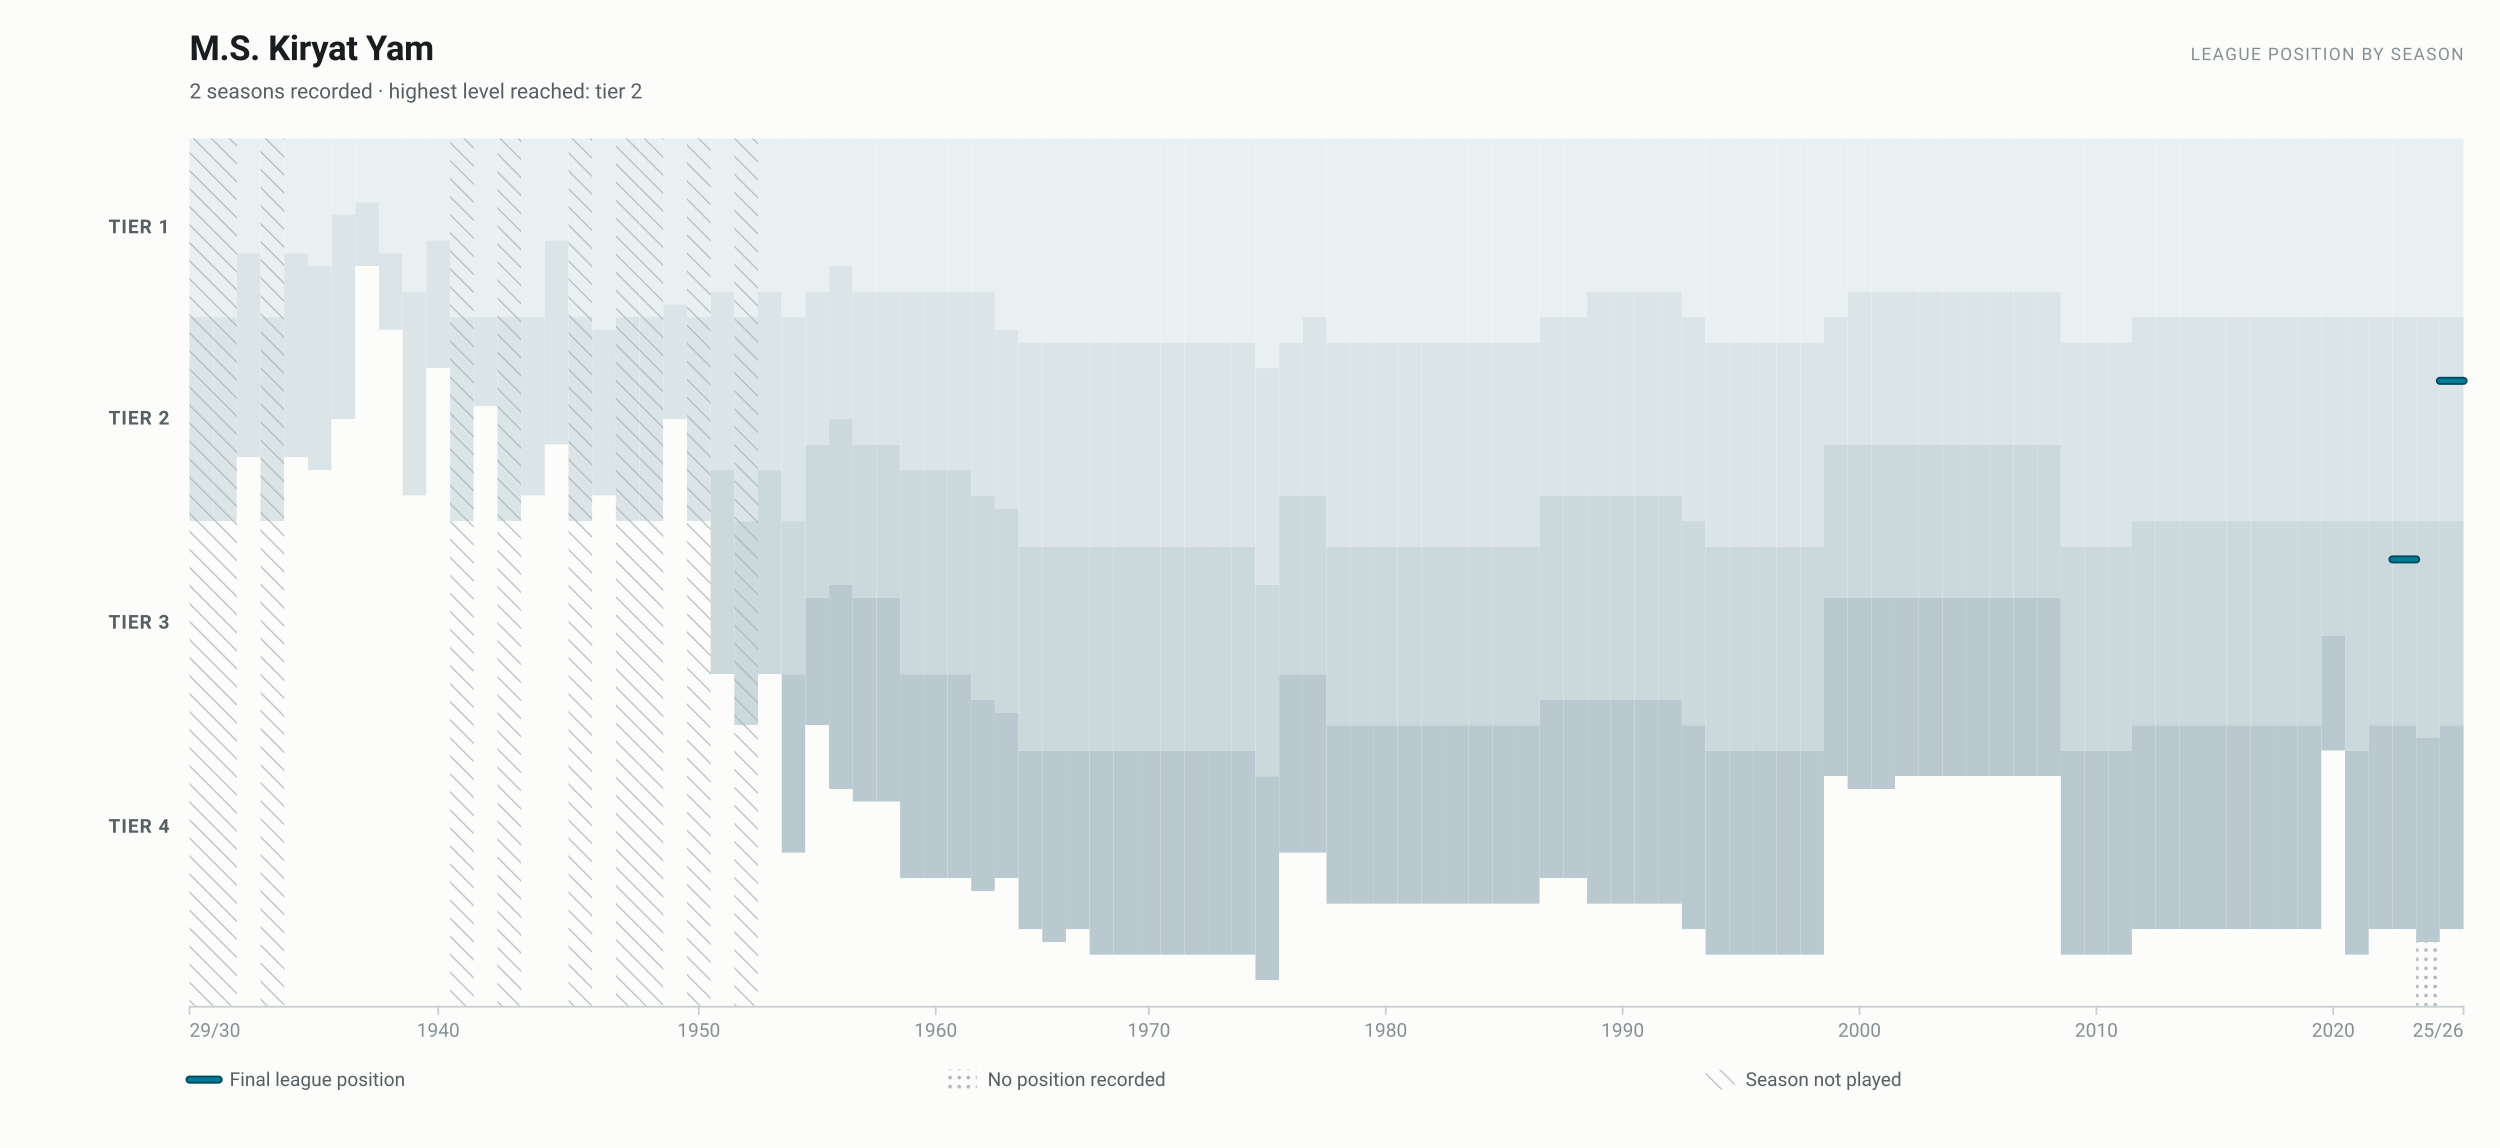
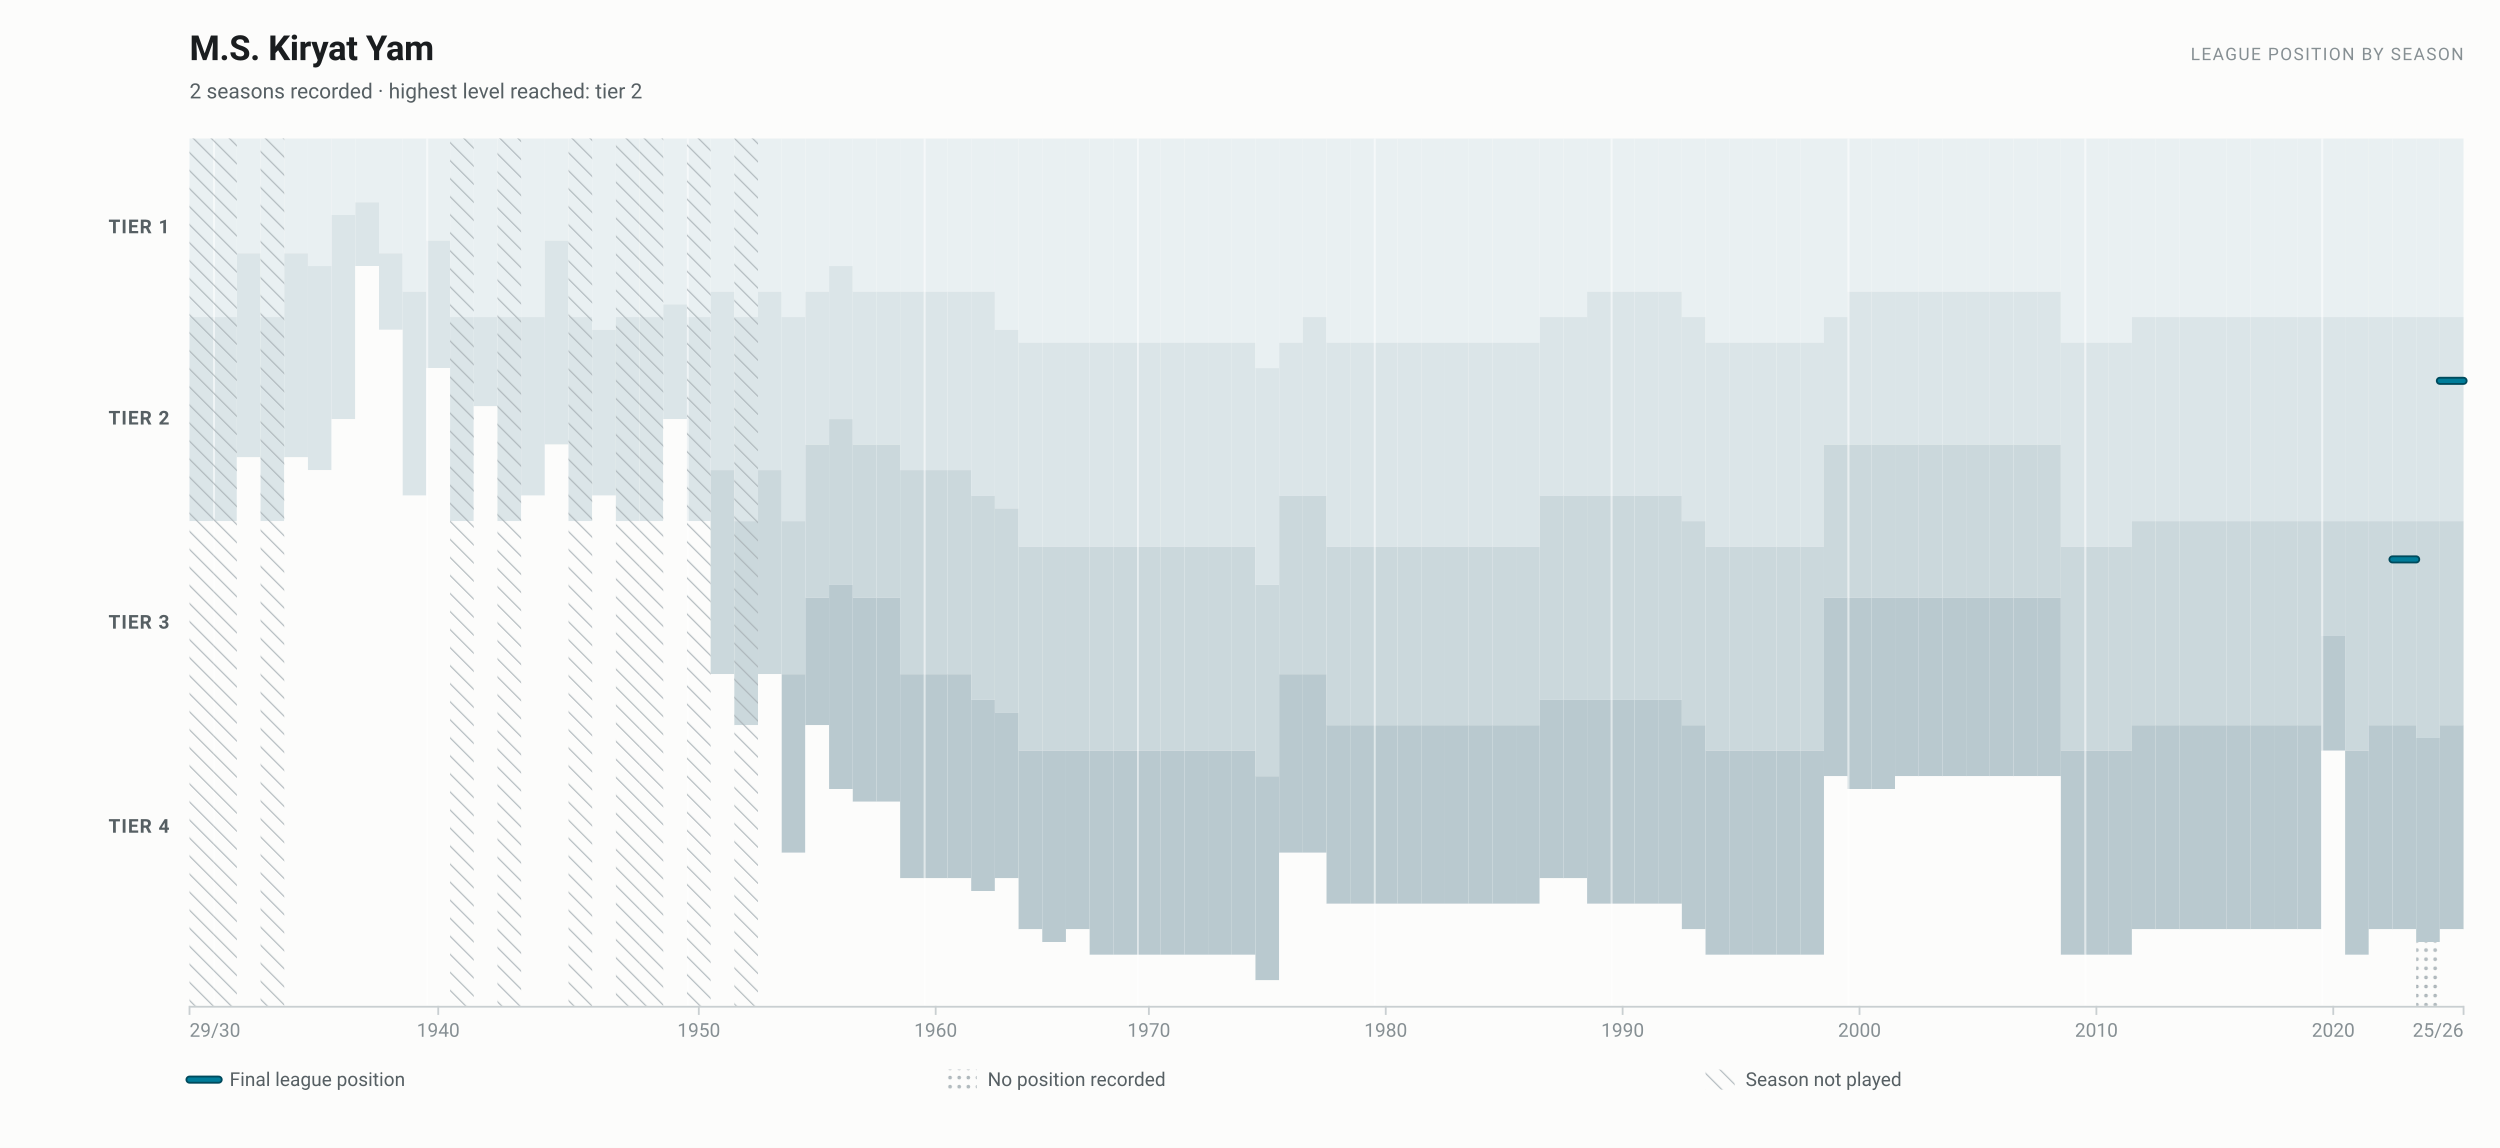
<svg xmlns="http://www.w3.org/2000/svg" width="1372" height="630" viewBox="0 0 1372 630" font-family="ui-sans-serif, -apple-system, 'Segoe UI', Roboto, 'DejaVu Sans', 'Liberation Sans', sans-serif" role="img" aria-label="M.S. Kiryat Yam, 1929/1930 – 2025/2026">
  <style>
  .bg{fill:#FCFCFB} .ink{fill:#1A1D1F} .ink2{fill:#565F63}
  .ink3{fill:#868F93} .rule{stroke:#C9CFD1}
  .line,.casing{fill:none;stroke-linecap:round;stroke-linejoin:round}
  .casing{stroke:#004A5C;stroke-width:4.4}
  .line{stroke:#007C99;stroke-width:2.4}
  .champ{fill:#A06A0A}
+   .grid{stroke:#FFFFFF;stroke-opacity:0.55;stroke-width:1;fill:none}
</style>
  <defs>
    <pattern id="notplayed" width="7" height="7" patternUnits="userSpaceOnUse" patternTransform="rotate(-45)">
      <line x1="0" y1="0" x2="0" y2="7" stroke="#A9B2B6" stroke-width="1.4" />
    </pattern>
    <pattern id="uncovered" width="5" height="5" patternUnits="userSpaceOnUse">
      <circle cx="1.4" cy="1.4" r="1" fill="#A9B2B6" />
    </pattern>
    <pattern id="stopped" width="4" height="4" patternUnits="userSpaceOnUse">
      <rect width="4" height="2" fill="#A9B2B6" fill-opacity=".55" />
    </pattern>
    <pattern id="notier" width="4" height="4" patternUnits="userSpaceOnUse">
      <rect width="4" height="4" fill="#FCFCFB" />
    </pattern>
  </defs>
  <rect class="bg" width="1372" height="630" />
  <rect x="104" y="76" width="13" height="98" fill="#E9F0F2" />
  <rect x="104" y="174" width="13" height="112" fill="#DBE5E8" />
  <rect x="104" y="286" width="13" height="266" fill="url(#notier)" />
  <rect x="117" y="76" width="13" height="98" fill="#E9F0F2" />
  <rect x="117" y="174" width="13" height="112" fill="#DBE5E8" />
  <rect x="117" y="286" width="13" height="266" fill="url(#notier)" />
  <rect x="130" y="76" width="13" height="63" fill="#E9F0F2" />
  <rect x="130" y="139" width="13" height="112" fill="#DBE5E8" />
  <rect x="130" y="251" width="13" height="301" fill="url(#notier)" />
  <rect x="143" y="76" width="13" height="98" fill="#E9F0F2" />
  <rect x="143" y="174" width="13" height="112" fill="#DBE5E8" />
  <rect x="143" y="286" width="13" height="266" fill="url(#notier)" />
  <rect x="156" y="76" width="13" height="63" fill="#E9F0F2" />
  <rect x="156" y="139" width="13" height="112" fill="#DBE5E8" />
  <rect x="156" y="251" width="13" height="301" fill="url(#notier)" />
  <rect x="169" y="76" width="13" height="70" fill="#E9F0F2" />
  <rect x="169" y="146" width="13" height="112" fill="#DBE5E8" />
  <rect x="169" y="258" width="13" height="294" fill="url(#notier)" />
  <rect x="182" y="76" width="13" height="42" fill="#E9F0F2" />
  <rect x="182" y="118" width="13" height="112" fill="#DBE5E8" />
  <rect x="182" y="230" width="13" height="322" fill="url(#notier)" />
  <rect x="195" y="76" width="13" height="35" fill="#E9F0F2" />
  <rect x="195" y="111" width="13" height="35" fill="#DBE5E8" />
  <rect x="195" y="146" width="13" height="406" fill="url(#notier)" />
  <rect x="208" y="76" width="13" height="63" fill="#E9F0F2" />
  <rect x="208" y="139" width="13" height="42" fill="#DBE5E8" />
  <rect x="208" y="181" width="13" height="371" fill="url(#notier)" />
  <rect x="221" y="76" width="13" height="84" fill="#E9F0F2" />
  <rect x="221" y="160" width="13" height="112" fill="#DBE5E8" />
  <rect x="221" y="272" width="13" height="280" fill="url(#notier)" />
  <rect x="234" y="76" width="13" height="56" fill="#E9F0F2" />
  <rect x="234" y="132" width="13" height="70" fill="#DBE5E8" />
  <rect x="234" y="202" width="13" height="350" fill="url(#notier)" />
  <rect x="247" y="76" width="13" height="98" fill="#E9F0F2" />
  <rect x="247" y="174" width="13" height="112" fill="#DBE5E8" />
  <rect x="247" y="286" width="13" height="266" fill="url(#notier)" />
  <rect x="260" y="76" width="13" height="98" fill="#E9F0F2" />
  <rect x="260" y="174" width="13" height="49" fill="#DBE5E8" />
  <rect x="260" y="223" width="13" height="329" fill="url(#notier)" />
  <rect x="273" y="76" width="13" height="98" fill="#E9F0F2" />
  <rect x="273" y="174" width="13" height="112" fill="#DBE5E8" />
  <rect x="273" y="286" width="13" height="266" fill="url(#notier)" />
  <rect x="286" y="76" width="13" height="98" fill="#E9F0F2" />
  <rect x="286" y="174" width="13" height="98" fill="#DBE5E8" />
  <rect x="286" y="272" width="13" height="280" fill="url(#notier)" />
  <rect x="299" y="76" width="13" height="56" fill="#E9F0F2" />
  <rect x="299" y="132" width="13" height="112" fill="#DBE5E8" />
  <rect x="299" y="244" width="13" height="308" fill="url(#notier)" />
  <rect x="312" y="76" width="13" height="98" fill="#E9F0F2" />
  <rect x="312" y="174" width="13" height="112" fill="#DBE5E8" />
  <rect x="312" y="286" width="13" height="266" fill="url(#notier)" />
  <rect x="325" y="76" width="13" height="105" fill="#E9F0F2" />
  <rect x="325" y="181" width="13" height="91" fill="#DBE5E8" />
  <rect x="325" y="272" width="13" height="280" fill="url(#notier)" />
  <rect x="338" y="76" width="13" height="98" fill="#E9F0F2" />
  <rect x="338" y="174" width="13" height="112" fill="#DBE5E8" />
  <rect x="338" y="286" width="13" height="266" fill="url(#notier)" />
  <rect x="351" y="76" width="13" height="98" fill="#E9F0F2" />
  <rect x="351" y="174" width="13" height="112" fill="#DBE5E8" />
  <rect x="351" y="286" width="13" height="266" fill="url(#notier)" />
  <rect x="364" y="76" width="13" height="91" fill="#E9F0F2" />
  <rect x="364" y="167" width="13" height="63" fill="#DBE5E8" />
  <rect x="364" y="230" width="13" height="322" fill="url(#notier)" />
  <rect x="377" y="76" width="13" height="98" fill="#E9F0F2" />
  <rect x="377" y="174" width="13" height="112" fill="#DBE5E8" />
  <rect x="377" y="286" width="13" height="266" fill="url(#notier)" />
  <rect x="390" y="76" width="13" height="84" fill="#E9F0F2" />
  <rect x="390" y="160" width="13" height="98" fill="#DBE5E8" />
  <rect x="390" y="258" width="13" height="112" fill="#CBD8DC" />
  <rect x="390" y="370" width="13" height="182" fill="url(#notier)" />
  <rect x="403" y="76" width="13" height="98" fill="#E9F0F2" />
  <rect x="403" y="174" width="13" height="112" fill="#DBE5E8" />
  <rect x="403" y="286" width="13" height="112" fill="#CBD8DC" />
  <rect x="403" y="398" width="13" height="154" fill="url(#notier)" />
  <rect x="416" y="76" width="13" height="84" fill="#E9F0F2" />
  <rect x="416" y="160" width="13" height="98" fill="#DBE5E8" />
  <rect x="416" y="258" width="13" height="112" fill="#CBD8DC" />
  <rect x="416" y="370" width="13" height="182" fill="url(#notier)" />
  <rect x="429" y="76" width="13" height="98" fill="#E9F0F2" />
  <rect x="429" y="174" width="13" height="112" fill="#DBE5E8" />
  <rect x="429" y="286" width="13" height="84" fill="#CBD8DC" />
  <rect x="429" y="370" width="13" height="98" fill="#B9C9CF" />
  <rect x="429" y="468" width="13" height="84" fill="url(#notier)" />
  <rect x="442" y="76" width="13" height="84" fill="#E9F0F2" />
  <rect x="442" y="160" width="13" height="84" fill="#DBE5E8" />
  <rect x="442" y="244" width="13" height="84" fill="#CBD8DC" />
  <rect x="442" y="328" width="13" height="70" fill="#B9C9CF" />
  <rect x="442" y="398" width="13" height="154" fill="url(#notier)" />
  <rect x="455" y="76" width="13" height="70" fill="#E9F0F2" />
  <rect x="455" y="146" width="13" height="84" fill="#DBE5E8" />
  <rect x="455" y="230" width="13" height="91" fill="#CBD8DC" />
  <rect x="455" y="321" width="13" height="112" fill="#B9C9CF" />
  <rect x="455" y="433" width="13" height="119" fill="url(#notier)" />
  <rect x="468" y="76" width="13" height="84" fill="#E9F0F2" />
  <rect x="468" y="160" width="13" height="84" fill="#DBE5E8" />
  <rect x="468" y="244" width="13" height="84" fill="#CBD8DC" />
  <rect x="468" y="328" width="13" height="112" fill="#B9C9CF" />
  <rect x="468" y="440" width="13" height="112" fill="url(#notier)" />
  <rect x="481" y="76" width="13" height="84" fill="#E9F0F2" />
  <rect x="481" y="160" width="13" height="84" fill="#DBE5E8" />
  <rect x="481" y="244" width="13" height="84" fill="#CBD8DC" />
  <rect x="481" y="328" width="13" height="112" fill="#B9C9CF" />
  <rect x="481" y="440" width="13" height="112" fill="url(#notier)" />
  <rect x="494" y="76" width="13" height="84" fill="#E9F0F2" />
  <rect x="494" y="160" width="13" height="98" fill="#DBE5E8" />
  <rect x="494" y="258" width="13" height="112" fill="#CBD8DC" />
  <rect x="494" y="370" width="13" height="112" fill="#B9C9CF" />
  <rect x="494" y="482" width="13" height="70" fill="url(#notier)" />
  <rect x="507" y="76" width="13" height="84" fill="#E9F0F2" />
  <rect x="507" y="160" width="13" height="98" fill="#DBE5E8" />
  <rect x="507" y="258" width="13" height="112" fill="#CBD8DC" />
  <rect x="507" y="370" width="13" height="112" fill="#B9C9CF" />
  <rect x="507" y="482" width="13" height="70" fill="url(#notier)" />
  <rect x="520" y="76" width="13" height="84" fill="#E9F0F2" />
  <rect x="520" y="160" width="13" height="98" fill="#DBE5E8" />
  <rect x="520" y="258" width="13" height="112" fill="#CBD8DC" />
  <rect x="520" y="370" width="13" height="112" fill="#B9C9CF" />
  <rect x="520" y="482" width="13" height="70" fill="url(#notier)" />
  <rect x="533" y="76" width="13" height="84" fill="#E9F0F2" />
  <rect x="533" y="160" width="13" height="112" fill="#DBE5E8" />
  <rect x="533" y="272" width="13" height="112" fill="#CBD8DC" />
  <rect x="533" y="384" width="13" height="105" fill="#B9C9CF" />
  <rect x="533" y="489" width="13" height="63" fill="url(#notier)" />
  <rect x="546" y="76" width="13" height="105" fill="#E9F0F2" />
  <rect x="546" y="181" width="13" height="98" fill="#DBE5E8" />
  <rect x="546" y="279" width="13" height="112" fill="#CBD8DC" />
  <rect x="546" y="391" width="13" height="91" fill="#B9C9CF" />
  <rect x="546" y="482" width="13" height="70" fill="url(#notier)" />
  <rect x="559" y="76" width="13" height="112" fill="#E9F0F2" />
  <rect x="559" y="188" width="13" height="112" fill="#DBE5E8" />
  <rect x="559" y="300" width="13" height="112" fill="#CBD8DC" />
  <rect x="559" y="412" width="13" height="98" fill="#B9C9CF" />
  <rect x="559" y="510" width="13" height="42" fill="url(#notier)" />
  <rect x="572" y="76" width="13" height="112" fill="#E9F0F2" />
  <rect x="572" y="188" width="13" height="112" fill="#DBE5E8" />
  <rect x="572" y="300" width="13" height="112" fill="#CBD8DC" />
  <rect x="572" y="412" width="13" height="105" fill="#B9C9CF" />
  <rect x="572" y="517" width="13" height="35" fill="url(#notier)" />
  <rect x="585" y="76" width="13" height="112" fill="#E9F0F2" />
  <rect x="585" y="188" width="13" height="112" fill="#DBE5E8" />
  <rect x="585" y="300" width="13" height="112" fill="#CBD8DC" />
  <rect x="585" y="412" width="13" height="98" fill="#B9C9CF" />
  <rect x="585" y="510" width="13" height="42" fill="url(#notier)" />
  <rect x="598" y="76" width="13" height="112" fill="#E9F0F2" />
  <rect x="598" y="188" width="13" height="112" fill="#DBE5E8" />
  <rect x="598" y="300" width="13" height="112" fill="#CBD8DC" />
  <rect x="598" y="412" width="13" height="112" fill="#B9C9CF" />
  <rect x="598" y="524" width="13" height="28" fill="url(#notier)" />
  <rect x="611" y="76" width="13" height="112" fill="#E9F0F2" />
  <rect x="611" y="188" width="13" height="112" fill="#DBE5E8" />
  <rect x="611" y="300" width="13" height="112" fill="#CBD8DC" />
  <rect x="611" y="412" width="13" height="112" fill="#B9C9CF" />
  <rect x="611" y="524" width="13" height="28" fill="url(#notier)" />
  <rect x="624" y="76" width="13" height="112" fill="#E9F0F2" />
  <rect x="624" y="188" width="13" height="112" fill="#DBE5E8" />
  <rect x="624" y="300" width="13" height="112" fill="#CBD8DC" />
  <rect x="624" y="412" width="13" height="112" fill="#B9C9CF" />
  <rect x="624" y="524" width="13" height="28" fill="url(#notier)" />
  <rect x="637" y="76" width="13" height="112" fill="#E9F0F2" />
  <rect x="637" y="188" width="13" height="112" fill="#DBE5E8" />
  <rect x="637" y="300" width="13" height="112" fill="#CBD8DC" />
  <rect x="637" y="412" width="13" height="112" fill="#B9C9CF" />
  <rect x="637" y="524" width="13" height="28" fill="url(#notier)" />
  <rect x="650" y="76" width="13" height="112" fill="#E9F0F2" />
  <rect x="650" y="188" width="13" height="112" fill="#DBE5E8" />
  <rect x="650" y="300" width="13" height="112" fill="#CBD8DC" />
  <rect x="650" y="412" width="13" height="112" fill="#B9C9CF" />
  <rect x="650" y="524" width="13" height="28" fill="url(#notier)" />
  <rect x="663" y="76" width="13" height="112" fill="#E9F0F2" />
  <rect x="663" y="188" width="13" height="112" fill="#DBE5E8" />
  <rect x="663" y="300" width="13" height="112" fill="#CBD8DC" />
  <rect x="663" y="412" width="13" height="112" fill="#B9C9CF" />
  <rect x="663" y="524" width="13" height="28" fill="url(#notier)" />
  <rect x="676" y="76" width="13" height="112" fill="#E9F0F2" />
  <rect x="676" y="188" width="13" height="112" fill="#DBE5E8" />
  <rect x="676" y="300" width="13" height="112" fill="#CBD8DC" />
  <rect x="676" y="412" width="13" height="112" fill="#B9C9CF" />
  <rect x="676" y="524" width="13" height="28" fill="url(#notier)" />
  <rect x="689" y="76" width="13" height="126" fill="#E9F0F2" />
  <rect x="689" y="202" width="13" height="119" fill="#DBE5E8" />
  <rect x="689" y="321" width="13" height="105" fill="#CBD8DC" />
  <rect x="689" y="426" width="13" height="112" fill="#B9C9CF" />
  <rect x="689" y="538" width="13" height="14" fill="url(#notier)" />
  <rect x="702" y="76" width="13" height="112" fill="#E9F0F2" />
  <rect x="702" y="188" width="13" height="84" fill="#DBE5E8" />
  <rect x="702" y="272" width="13" height="98" fill="#CBD8DC" />
  <rect x="702" y="370" width="13" height="98" fill="#B9C9CF" />
  <rect x="702" y="468" width="13" height="84" fill="url(#notier)" />
  <rect x="715" y="76" width="13" height="98" fill="#E9F0F2" />
  <rect x="715" y="174" width="13" height="98" fill="#DBE5E8" />
  <rect x="715" y="272" width="13" height="98" fill="#CBD8DC" />
  <rect x="715" y="370" width="13" height="98" fill="#B9C9CF" />
  <rect x="715" y="468" width="13" height="84" fill="url(#notier)" />
  <rect x="728" y="76" width="13" height="112" fill="#E9F0F2" />
  <rect x="728" y="188" width="13" height="112" fill="#DBE5E8" />
  <rect x="728" y="300" width="13" height="98" fill="#CBD8DC" />
  <rect x="728" y="398" width="13" height="98" fill="#B9C9CF" />
  <rect x="728" y="496" width="13" height="56" fill="url(#notier)" />
  <rect x="741" y="76" width="13" height="112" fill="#E9F0F2" />
  <rect x="741" y="188" width="13" height="112" fill="#DBE5E8" />
  <rect x="741" y="300" width="13" height="98" fill="#CBD8DC" />
  <rect x="741" y="398" width="13" height="98" fill="#B9C9CF" />
  <rect x="741" y="496" width="13" height="56" fill="url(#notier)" />
  <rect x="754" y="76" width="13" height="112" fill="#E9F0F2" />
  <rect x="754" y="188" width="13" height="112" fill="#DBE5E8" />
  <rect x="754" y="300" width="13" height="98" fill="#CBD8DC" />
  <rect x="754" y="398" width="13" height="98" fill="#B9C9CF" />
  <rect x="754" y="496" width="13" height="56" fill="url(#notier)" />
  <rect x="767" y="76" width="13" height="112" fill="#E9F0F2" />
  <rect x="767" y="188" width="13" height="112" fill="#DBE5E8" />
  <rect x="767" y="300" width="13" height="98" fill="#CBD8DC" />
  <rect x="767" y="398" width="13" height="98" fill="#B9C9CF" />
  <rect x="767" y="496" width="13" height="56" fill="url(#notier)" />
  <rect x="780" y="76" width="13" height="112" fill="#E9F0F2" />
  <rect x="780" y="188" width="13" height="112" fill="#DBE5E8" />
  <rect x="780" y="300" width="13" height="98" fill="#CBD8DC" />
  <rect x="780" y="398" width="13" height="98" fill="#B9C9CF" />
  <rect x="780" y="496" width="13" height="56" fill="url(#notier)" />
  <rect x="793" y="76" width="13" height="112" fill="#E9F0F2" />
  <rect x="793" y="188" width="13" height="112" fill="#DBE5E8" />
  <rect x="793" y="300" width="13" height="98" fill="#CBD8DC" />
  <rect x="793" y="398" width="13" height="98" fill="#B9C9CF" />
  <rect x="793" y="496" width="13" height="56" fill="url(#notier)" />
  <rect x="806" y="76" width="13" height="112" fill="#E9F0F2" />
  <rect x="806" y="188" width="13" height="112" fill="#DBE5E8" />
  <rect x="806" y="300" width="13" height="98" fill="#CBD8DC" />
  <rect x="806" y="398" width="13" height="98" fill="#B9C9CF" />
  <rect x="806" y="496" width="13" height="56" fill="url(#notier)" />
  <rect x="819" y="76" width="13" height="112" fill="#E9F0F2" />
  <rect x="819" y="188" width="13" height="112" fill="#DBE5E8" />
  <rect x="819" y="300" width="13" height="98" fill="#CBD8DC" />
  <rect x="819" y="398" width="13" height="98" fill="#B9C9CF" />
  <rect x="819" y="496" width="13" height="56" fill="url(#notier)" />
  <rect x="832" y="76" width="13" height="112" fill="#E9F0F2" />
  <rect x="832" y="188" width="13" height="112" fill="#DBE5E8" />
  <rect x="832" y="300" width="13" height="98" fill="#CBD8DC" />
  <rect x="832" y="398" width="13" height="98" fill="#B9C9CF" />
  <rect x="832" y="496" width="13" height="56" fill="url(#notier)" />
  <rect x="845" y="76" width="13" height="98" fill="#E9F0F2" />
  <rect x="845" y="174" width="13" height="98" fill="#DBE5E8" />
  <rect x="845" y="272" width="13" height="112" fill="#CBD8DC" />
  <rect x="845" y="384" width="13" height="98" fill="#B9C9CF" />
  <rect x="845" y="482" width="13" height="70" fill="url(#notier)" />
  <rect x="858" y="76" width="13" height="98" fill="#E9F0F2" />
  <rect x="858" y="174" width="13" height="98" fill="#DBE5E8" />
  <rect x="858" y="272" width="13" height="112" fill="#CBD8DC" />
  <rect x="858" y="384" width="13" height="98" fill="#B9C9CF" />
  <rect x="858" y="482" width="13" height="70" fill="url(#notier)" />
  <rect x="871" y="76" width="13" height="84" fill="#E9F0F2" />
  <rect x="871" y="160" width="13" height="112" fill="#DBE5E8" />
  <rect x="871" y="272" width="13" height="112" fill="#CBD8DC" />
  <rect x="871" y="384" width="13" height="112" fill="#B9C9CF" />
  <rect x="871" y="496" width="13" height="56" fill="url(#notier)" />
  <rect x="884" y="76" width="13" height="84" fill="#E9F0F2" />
  <rect x="884" y="160" width="13" height="112" fill="#DBE5E8" />
  <rect x="884" y="272" width="13" height="112" fill="#CBD8DC" />
  <rect x="884" y="384" width="13" height="112" fill="#B9C9CF" />
  <rect x="884" y="496" width="13" height="56" fill="url(#notier)" />
  <rect x="897" y="76" width="13" height="84" fill="#E9F0F2" />
  <rect x="897" y="160" width="13" height="112" fill="#DBE5E8" />
  <rect x="897" y="272" width="13" height="112" fill="#CBD8DC" />
  <rect x="897" y="384" width="13" height="112" fill="#B9C9CF" />
  <rect x="897" y="496" width="13" height="56" fill="url(#notier)" />
  <rect x="910" y="76" width="13" height="84" fill="#E9F0F2" />
  <rect x="910" y="160" width="13" height="112" fill="#DBE5E8" />
  <rect x="910" y="272" width="13" height="112" fill="#CBD8DC" />
  <rect x="910" y="384" width="13" height="112" fill="#B9C9CF" />
  <rect x="910" y="496" width="13" height="56" fill="url(#notier)" />
  <rect x="923" y="76" width="13" height="98" fill="#E9F0F2" />
  <rect x="923" y="174" width="13" height="112" fill="#DBE5E8" />
  <rect x="923" y="286" width="13" height="112" fill="#CBD8DC" />
  <rect x="923" y="398" width="13" height="112" fill="#B9C9CF" />
  <rect x="923" y="510" width="13" height="42" fill="url(#notier)" />
  <rect x="936" y="76" width="13" height="112" fill="#E9F0F2" />
  <rect x="936" y="188" width="13" height="112" fill="#DBE5E8" />
  <rect x="936" y="300" width="13" height="112" fill="#CBD8DC" />
  <rect x="936" y="412" width="13" height="112" fill="#B9C9CF" />
  <rect x="936" y="524" width="13" height="28" fill="url(#notier)" />
  <rect x="949" y="76" width="13" height="112" fill="#E9F0F2" />
  <rect x="949" y="188" width="13" height="112" fill="#DBE5E8" />
  <rect x="949" y="300" width="13" height="112" fill="#CBD8DC" />
  <rect x="949" y="412" width="13" height="112" fill="#B9C9CF" />
  <rect x="949" y="524" width="13" height="28" fill="url(#notier)" />
  <rect x="962" y="76" width="13" height="112" fill="#E9F0F2" />
  <rect x="962" y="188" width="13" height="112" fill="#DBE5E8" />
  <rect x="962" y="300" width="13" height="112" fill="#CBD8DC" />
  <rect x="962" y="412" width="13" height="112" fill="#B9C9CF" />
  <rect x="962" y="524" width="13" height="28" fill="url(#notier)" />
  <rect x="975" y="76" width="13" height="112" fill="#E9F0F2" />
  <rect x="975" y="188" width="13" height="112" fill="#DBE5E8" />
  <rect x="975" y="300" width="13" height="112" fill="#CBD8DC" />
  <rect x="975" y="412" width="13" height="112" fill="#B9C9CF" />
  <rect x="975" y="524" width="13" height="28" fill="url(#notier)" />
  <rect x="988" y="76" width="13" height="112" fill="#E9F0F2" />
  <rect x="988" y="188" width="13" height="112" fill="#DBE5E8" />
  <rect x="988" y="300" width="13" height="112" fill="#CBD8DC" />
  <rect x="988" y="412" width="13" height="112" fill="#B9C9CF" />
  <rect x="988" y="524" width="13" height="28" fill="url(#notier)" />
  <rect x="1001" y="76" width="13" height="98" fill="#E9F0F2" />
  <rect x="1001" y="174" width="13" height="70" fill="#DBE5E8" />
  <rect x="1001" y="244" width="13" height="84" fill="#CBD8DC" />
  <rect x="1001" y="328" width="13" height="98" fill="#B9C9CF" />
  <rect x="1001" y="426" width="13" height="126" fill="url(#notier)" />
  <rect x="1014" y="76" width="13" height="84" fill="#E9F0F2" />
  <rect x="1014" y="160" width="13" height="84" fill="#DBE5E8" />
  <rect x="1014" y="244" width="13" height="84" fill="#CBD8DC" />
  <rect x="1014" y="328" width="13" height="105" fill="#B9C9CF" />
  <rect x="1014" y="433" width="13" height="119" fill="url(#notier)" />
  <rect x="1027" y="76" width="13" height="84" fill="#E9F0F2" />
  <rect x="1027" y="160" width="13" height="84" fill="#DBE5E8" />
  <rect x="1027" y="244" width="13" height="84" fill="#CBD8DC" />
  <rect x="1027" y="328" width="13" height="105" fill="#B9C9CF" />
  <rect x="1027" y="433" width="13" height="119" fill="url(#notier)" />
  <rect x="1040" y="76" width="13" height="84" fill="#E9F0F2" />
  <rect x="1040" y="160" width="13" height="84" fill="#DBE5E8" />
  <rect x="1040" y="244" width="13" height="84" fill="#CBD8DC" />
  <rect x="1040" y="328" width="13" height="98" fill="#B9C9CF" />
  <rect x="1040" y="426" width="13" height="126" fill="url(#notier)" />
  <rect x="1053" y="76" width="13" height="84" fill="#E9F0F2" />
  <rect x="1053" y="160" width="13" height="84" fill="#DBE5E8" />
  <rect x="1053" y="244" width="13" height="84" fill="#CBD8DC" />
  <rect x="1053" y="328" width="13" height="98" fill="#B9C9CF" />
  <rect x="1053" y="426" width="13" height="126" fill="url(#notier)" />
  <rect x="1066" y="76" width="13" height="84" fill="#E9F0F2" />
  <rect x="1066" y="160" width="13" height="84" fill="#DBE5E8" />
  <rect x="1066" y="244" width="13" height="84" fill="#CBD8DC" />
  <rect x="1066" y="328" width="13" height="98" fill="#B9C9CF" />
  <rect x="1066" y="426" width="13" height="126" fill="url(#notier)" />
  <rect x="1079" y="76" width="13" height="84" fill="#E9F0F2" />
  <rect x="1079" y="160" width="13" height="84" fill="#DBE5E8" />
  <rect x="1079" y="244" width="13" height="84" fill="#CBD8DC" />
  <rect x="1079" y="328" width="13" height="98" fill="#B9C9CF" />
  <rect x="1079" y="426" width="13" height="126" fill="url(#notier)" />
  <rect x="1092" y="76" width="13" height="84" fill="#E9F0F2" />
  <rect x="1092" y="160" width="13" height="84" fill="#DBE5E8" />
  <rect x="1092" y="244" width="13" height="84" fill="#CBD8DC" />
  <rect x="1092" y="328" width="13" height="98" fill="#B9C9CF" />
  <rect x="1092" y="426" width="13" height="126" fill="url(#notier)" />
  <rect x="1105" y="76" width="13" height="84" fill="#E9F0F2" />
  <rect x="1105" y="160" width="13" height="84" fill="#DBE5E8" />
  <rect x="1105" y="244" width="13" height="84" fill="#CBD8DC" />
  <rect x="1105" y="328" width="13" height="98" fill="#B9C9CF" />
  <rect x="1105" y="426" width="13" height="126" fill="url(#notier)" />
  <rect x="1118" y="76" width="13" height="84" fill="#E9F0F2" />
  <rect x="1118" y="160" width="13" height="84" fill="#DBE5E8" />
  <rect x="1118" y="244" width="13" height="84" fill="#CBD8DC" />
  <rect x="1118" y="328" width="13" height="98" fill="#B9C9CF" />
  <rect x="1118" y="426" width="13" height="126" fill="url(#notier)" />
  <rect x="1131" y="76" width="13" height="112" fill="#E9F0F2" />
  <rect x="1131" y="188" width="13" height="112" fill="#DBE5E8" />
  <rect x="1131" y="300" width="13" height="112" fill="#CBD8DC" />
  <rect x="1131" y="412" width="13" height="112" fill="#B9C9CF" />
  <rect x="1131" y="524" width="13" height="28" fill="url(#notier)" />
  <rect x="1144" y="76" width="13" height="112" fill="#E9F0F2" />
  <rect x="1144" y="188" width="13" height="112" fill="#DBE5E8" />
  <rect x="1144" y="300" width="13" height="112" fill="#CBD8DC" />
  <rect x="1144" y="412" width="13" height="112" fill="#B9C9CF" />
  <rect x="1144" y="524" width="13" height="28" fill="url(#notier)" />
  <rect x="1157" y="76" width="13" height="112" fill="#E9F0F2" />
  <rect x="1157" y="188" width="13" height="112" fill="#DBE5E8" />
  <rect x="1157" y="300" width="13" height="112" fill="#CBD8DC" />
  <rect x="1157" y="412" width="13" height="112" fill="#B9C9CF" />
  <rect x="1157" y="524" width="13" height="28" fill="url(#notier)" />
  <rect x="1170" y="76" width="13" height="98" fill="#E9F0F2" />
  <rect x="1170" y="174" width="13" height="112" fill="#DBE5E8" />
  <rect x="1170" y="286" width="13" height="112" fill="#CBD8DC" />
  <rect x="1170" y="398" width="13" height="112" fill="#B9C9CF" />
  <rect x="1170" y="510" width="13" height="42" fill="url(#notier)" />
  <rect x="1183" y="76" width="13" height="98" fill="#E9F0F2" />
  <rect x="1183" y="174" width="13" height="112" fill="#DBE5E8" />
  <rect x="1183" y="286" width="13" height="112" fill="#CBD8DC" />
  <rect x="1183" y="398" width="13" height="112" fill="#B9C9CF" />
  <rect x="1183" y="510" width="13" height="42" fill="url(#notier)" />
  <rect x="1196" y="76" width="13" height="98" fill="#E9F0F2" />
  <rect x="1196" y="174" width="13" height="112" fill="#DBE5E8" />
  <rect x="1196" y="286" width="13" height="112" fill="#CBD8DC" />
  <rect x="1196" y="398" width="13" height="112" fill="#B9C9CF" />
  <rect x="1196" y="510" width="13" height="42" fill="url(#notier)" />
  <rect x="1209" y="76" width="13" height="98" fill="#E9F0F2" />
  <rect x="1209" y="174" width="13" height="112" fill="#DBE5E8" />
  <rect x="1209" y="286" width="13" height="112" fill="#CBD8DC" />
  <rect x="1209" y="398" width="13" height="112" fill="#B9C9CF" />
  <rect x="1209" y="510" width="13" height="42" fill="url(#notier)" />
  <rect x="1222" y="76" width="13" height="98" fill="#E9F0F2" />
  <rect x="1222" y="174" width="13" height="112" fill="#DBE5E8" />
  <rect x="1222" y="286" width="13" height="112" fill="#CBD8DC" />
  <rect x="1222" y="398" width="13" height="112" fill="#B9C9CF" />
  <rect x="1222" y="510" width="13" height="42" fill="url(#notier)" />
  <rect x="1235" y="76" width="13" height="98" fill="#E9F0F2" />
  <rect x="1235" y="174" width="13" height="112" fill="#DBE5E8" />
  <rect x="1235" y="286" width="13" height="112" fill="#CBD8DC" />
  <rect x="1235" y="398" width="13" height="112" fill="#B9C9CF" />
  <rect x="1235" y="510" width="13" height="42" fill="url(#notier)" />
  <rect x="1248" y="76" width="13" height="98" fill="#E9F0F2" />
  <rect x="1248" y="174" width="13" height="112" fill="#DBE5E8" />
  <rect x="1248" y="286" width="13" height="112" fill="#CBD8DC" />
  <rect x="1248" y="398" width="13" height="112" fill="#B9C9CF" />
  <rect x="1248" y="510" width="13" height="42" fill="url(#notier)" />
  <rect x="1261" y="76" width="13" height="98" fill="#E9F0F2" />
  <rect x="1261" y="174" width="13" height="112" fill="#DBE5E8" />
  <rect x="1261" y="286" width="13" height="112" fill="#CBD8DC" />
  <rect x="1261" y="398" width="13" height="112" fill="#B9C9CF" />
  <rect x="1261" y="510" width="13" height="42" fill="url(#notier)" />
  <rect x="1274" y="76" width="13" height="98" fill="#E9F0F2" />
  <rect x="1274" y="174" width="13" height="112" fill="#DBE5E8" />
  <rect x="1274" y="286" width="13" height="63" fill="#CBD8DC" />
  <rect x="1274" y="349" width="13" height="63" fill="#B9C9CF" />
  <rect x="1274" y="412" width="13" height="140" fill="url(#notier)" />
  <rect x="1287" y="76" width="13" height="98" fill="#E9F0F2" />
  <rect x="1287" y="174" width="13" height="112" fill="#DBE5E8" />
  <rect x="1287" y="286" width="13" height="126" fill="#CBD8DC" />
  <rect x="1287" y="412" width="13" height="112" fill="#B9C9CF" />
  <rect x="1287" y="524" width="13" height="28" fill="url(#notier)" />
  <rect x="1300" y="76" width="13" height="98" fill="#E9F0F2" />
  <rect x="1300" y="174" width="13" height="112" fill="#DBE5E8" />
  <rect x="1300" y="286" width="13" height="112" fill="#CBD8DC" />
  <rect x="1300" y="398" width="13" height="112" fill="#B9C9CF" />
  <rect x="1300" y="510" width="13" height="42" fill="url(#notier)" />
  <rect x="1313" y="76" width="13" height="98" fill="#E9F0F2" />
  <rect x="1313" y="174" width="13" height="112" fill="#DBE5E8" />
  <rect x="1313" y="286" width="13" height="112" fill="#CBD8DC" />
  <rect x="1313" y="398" width="13" height="112" fill="#B9C9CF" />
  <rect x="1313" y="510" width="13" height="42" fill="url(#notier)" />
  <rect x="1326" y="76" width="13" height="98" fill="#E9F0F2" />
  <rect x="1326" y="174" width="13" height="112" fill="#DBE5E8" />
  <rect x="1326" y="286" width="13" height="119" fill="#CBD8DC" />
  <rect x="1326" y="405" width="13" height="112" fill="#B9C9CF" />
  <rect x="1326" y="517" width="13" height="35" fill="url(#notier)" />
  <rect x="1339" y="76" width="13" height="98" fill="#E9F0F2" />
  <rect x="1339" y="174" width="13" height="112" fill="#DBE5E8" />
  <rect x="1339" y="286" width="13" height="112" fill="#CBD8DC" />
  <rect x="1339" y="398" width="13" height="112" fill="#B9C9CF" />
  <rect x="1339" y="510" width="13" height="42" fill="url(#notier)" />
+   <path class="grid" d="M117.5 76V552" />
+   <path class="grid" d="M234.5 76V552" />
+   <path class="grid" d="M377.5 76V552" />
+   <path class="grid" d="M507.5 76V552" />
+   <path class="grid" d="M624.5 76V552" />
+   <path class="grid" d="M754.5 76V552" />
+   <path class="grid" d="M884.5 76V552" />
+   <path class="grid" d="M1014.5 76V552" />
+   <path class="grid" d="M1144.5 76V552" />
+   <path class="grid" d="M1274.5 76V552" />
  <rect x="104" y="76" width="13" height="476" fill="url(#notplayed)" fill-opacity=".8" />
  <rect x="117" y="76" width="13" height="476" fill="url(#notplayed)" fill-opacity=".8" />
  <rect x="143" y="76" width="13" height="476" fill="url(#notplayed)" fill-opacity=".8" />
  <rect x="247" y="76" width="13" height="476" fill="url(#notplayed)" fill-opacity=".8" />
  <rect x="273" y="76" width="13" height="476" fill="url(#notplayed)" fill-opacity=".8" />
  <rect x="312" y="76" width="13" height="476" fill="url(#notplayed)" fill-opacity=".8" />
  <rect x="338" y="76" width="13" height="476" fill="url(#notplayed)" fill-opacity=".8" />
  <rect x="351" y="76" width="13" height="476" fill="url(#notplayed)" fill-opacity=".8" />
  <rect x="377" y="76" width="13" height="476" fill="url(#notplayed)" fill-opacity=".8" />
  <rect x="403" y="76" width="13" height="476" fill="url(#notplayed)" fill-opacity=".8" />
  <rect x="1326" y="517" width="13" height="35" fill="url(#uncovered)" />
  <path class="casing" d="M1313.0 307.0H1326.0" />
  <path class="casing" d="M1339.0 209.0H1352.0" />
  <path class="line" d="M1313.0 307.0H1326.0" />
  <path class="line" d="M1339.0 209.0H1352.0" />
  <text class="ink2" x="93" y="128.0" text-anchor="end" font-size="10.5" font-weight="600" letter-spacing=".05em">TIER 1</text>
  <text class="ink2" x="93" y="233.0" text-anchor="end" font-size="10.5" font-weight="600" letter-spacing=".05em">TIER 2</text>
  <text class="ink2" x="93" y="345.0" text-anchor="end" font-size="10.5" font-weight="600" letter-spacing=".05em">TIER 3</text>
  <text class="ink2" x="93" y="457.0" text-anchor="end" font-size="10.5" font-weight="600" letter-spacing=".05em">TIER 4</text>
  <path class="rule" d="M104 552.5h1248" fill="none" />
  <path class="rule" d="M104 552v5" fill="none" />
  <text class="ink3" x="104" y="569" text-anchor="start" font-size="10.5">29/30</text>
  <path class="rule" d="M240.5 552v5" fill="none" />
  <text class="ink3" x="240.5" y="569" text-anchor="middle" font-size="10.5">1940</text>
  <path class="rule" d="M383.5 552v5" fill="none" />
  <text class="ink3" x="383.5" y="569" text-anchor="middle" font-size="10.5">1950</text>
  <path class="rule" d="M513.5 552v5" fill="none" />
  <text class="ink3" x="513.5" y="569" text-anchor="middle" font-size="10.5">1960</text>
  <path class="rule" d="M630.5 552v5" fill="none" />
  <text class="ink3" x="630.5" y="569" text-anchor="middle" font-size="10.5">1970</text>
  <path class="rule" d="M760.5 552v5" fill="none" />
  <text class="ink3" x="760.5" y="569" text-anchor="middle" font-size="10.5">1980</text>
  <path class="rule" d="M890.5 552v5" fill="none" />
  <text class="ink3" x="890.5" y="569" text-anchor="middle" font-size="10.5">1990</text>
  <path class="rule" d="M1020.5 552v5" fill="none" />
  <text class="ink3" x="1020.5" y="569" text-anchor="middle" font-size="10.5">2000</text>
  <path class="rule" d="M1150.5 552v5" fill="none" />
  <text class="ink3" x="1150.5" y="569" text-anchor="middle" font-size="10.5">2010</text>
  <path class="rule" d="M1280.5 552v5" fill="none" />
  <text class="ink3" x="1280.5" y="569" text-anchor="middle" font-size="10.5">2020</text>
  <path class="rule" d="M1352 552v5" fill="none" />
  <text class="ink3" x="1352" y="569" text-anchor="end" font-size="10.5">25/26</text>
  <text class="ink" x="104" y="33" text-anchor="start" font-size="19" font-weight="600" letter-spacing="-.01em">M.S. Kiryat Yam</text>
  <text class="ink2" x="104" y="54" text-anchor="start" font-size="11.5">2 seasons recorded · highest level reached: tier 2</text>
  <text class="ink3" x="1352" y="33" text-anchor="end" font-size="9.5" letter-spacing=".08em">LEAGUE POSITION BY SEASON</text>
  <path class="casing" d="M104 592.5h16" />
  <path class="line" d="M104 592.5h16" />
  <text class="ink2" x="126" y="596" text-anchor="start" font-size="10.5">Final league position</text>
  <rect x="520.0" y="587" width="16" height="11" fill="url(#uncovered)" />
  <text class="ink2" x="542.0" y="596" text-anchor="start" font-size="10.5">No position recorded</text>
  <rect x="936.0" y="587" width="16" height="11" fill="url(#notplayed)" fill-opacity=".8" />
  <text class="ink2" x="958.0" y="596" text-anchor="start" font-size="10.5">Season not played</text>
</svg>
